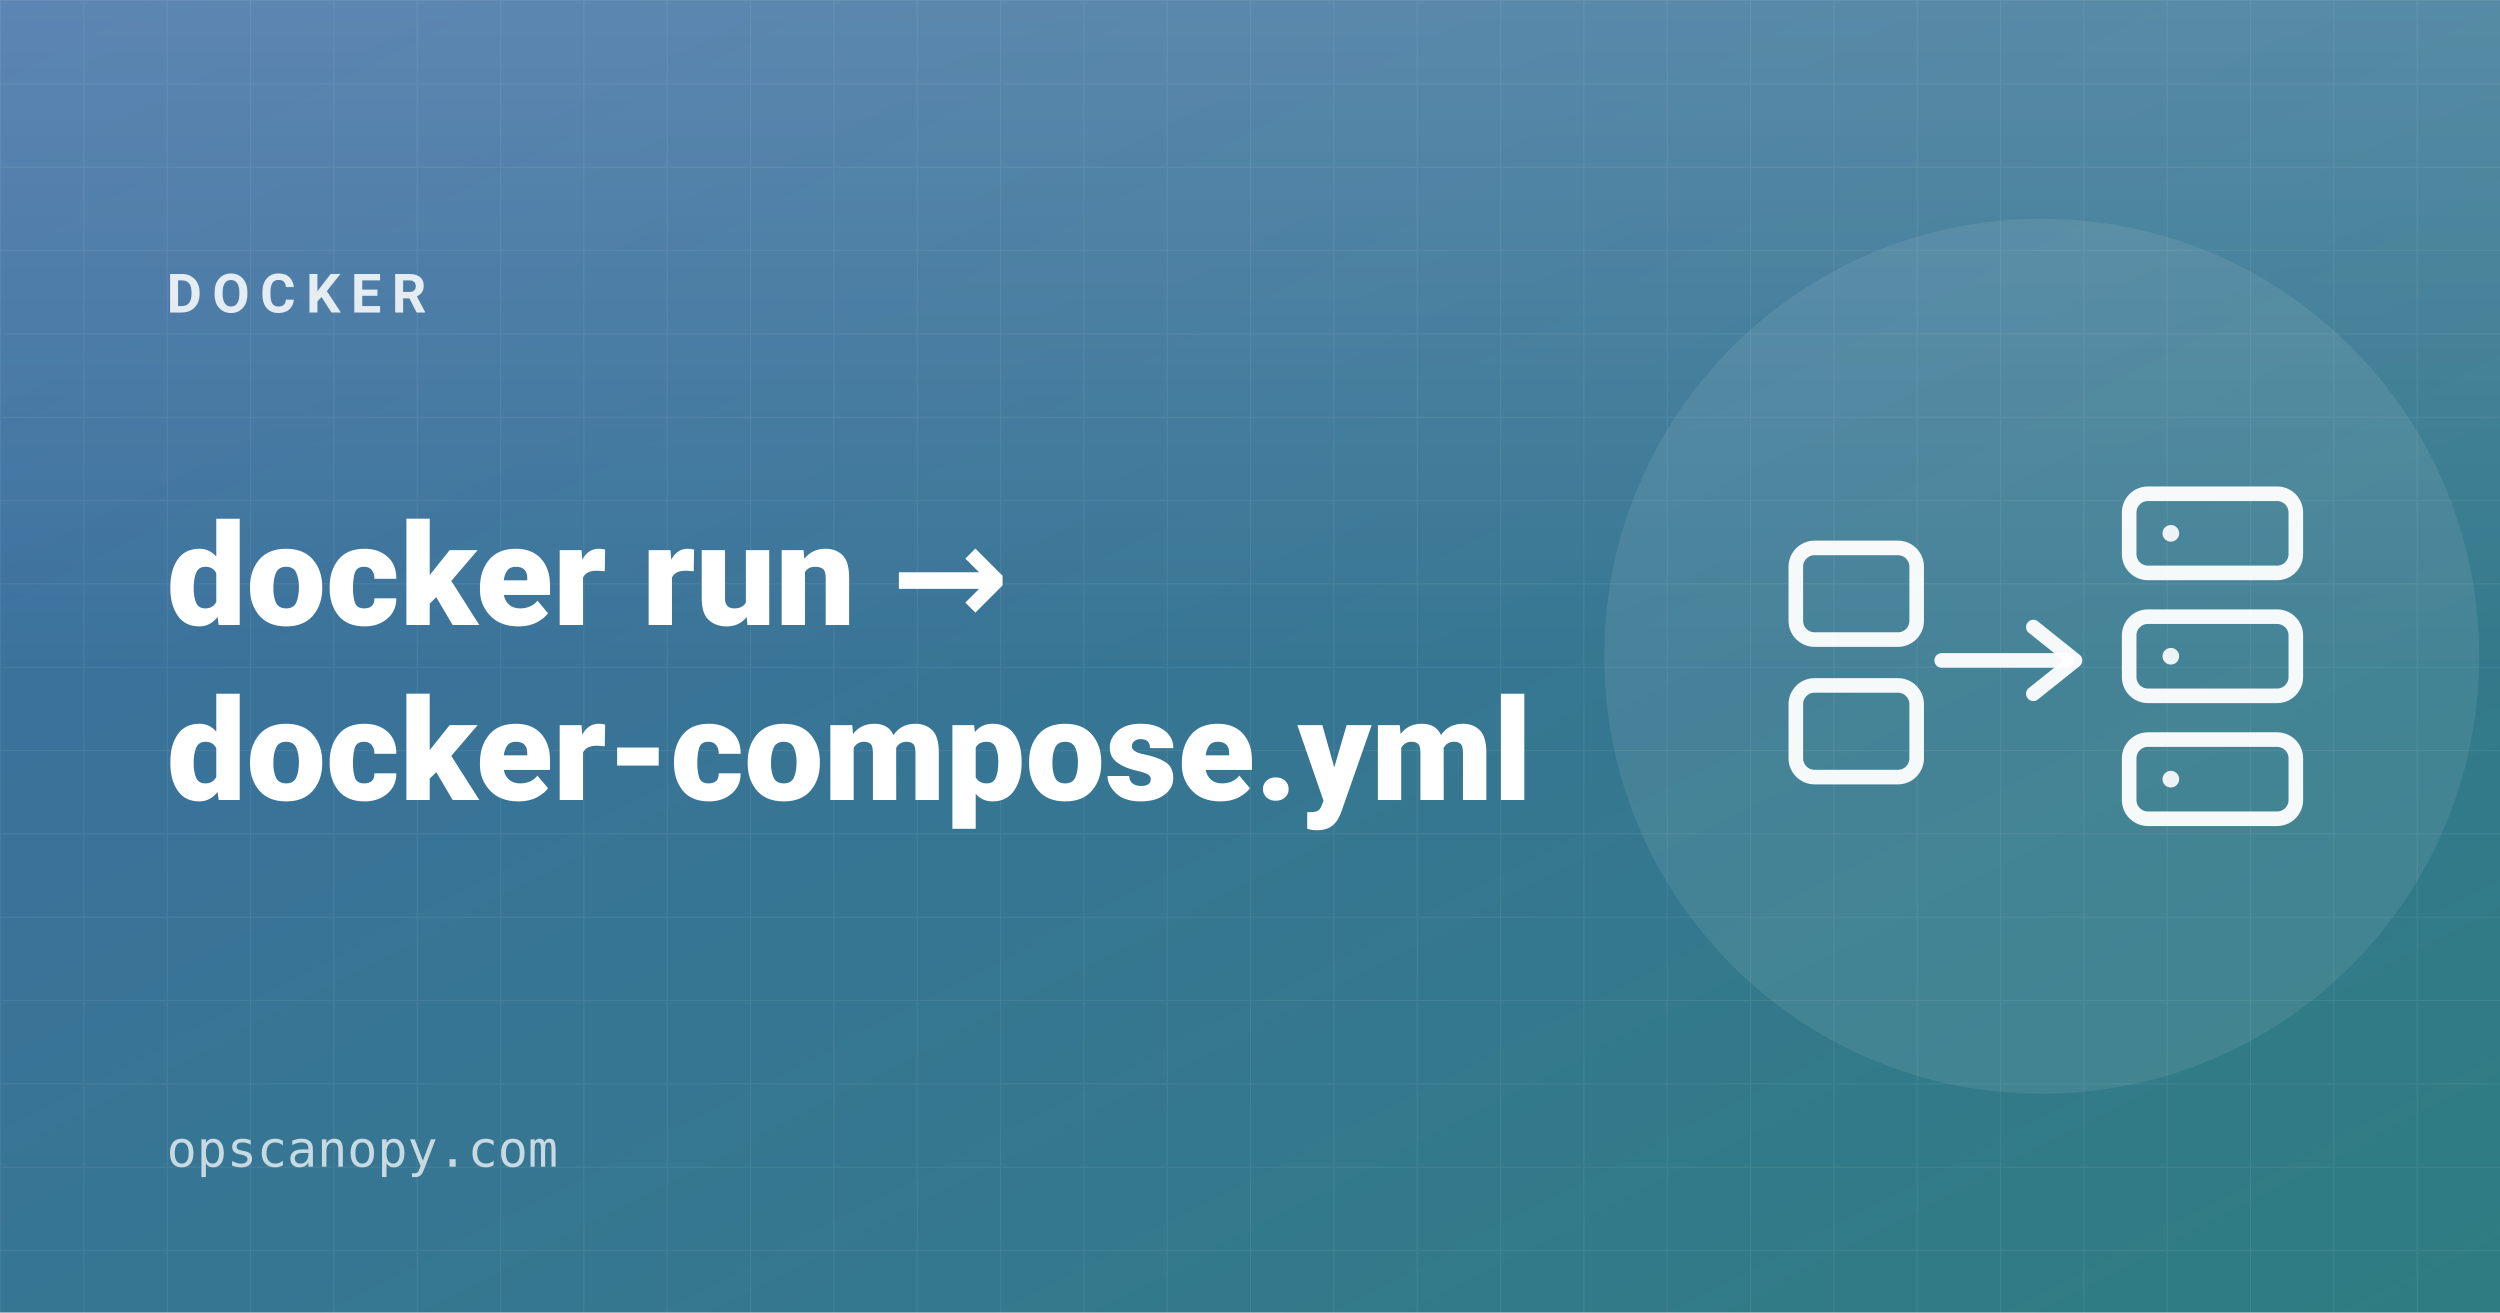
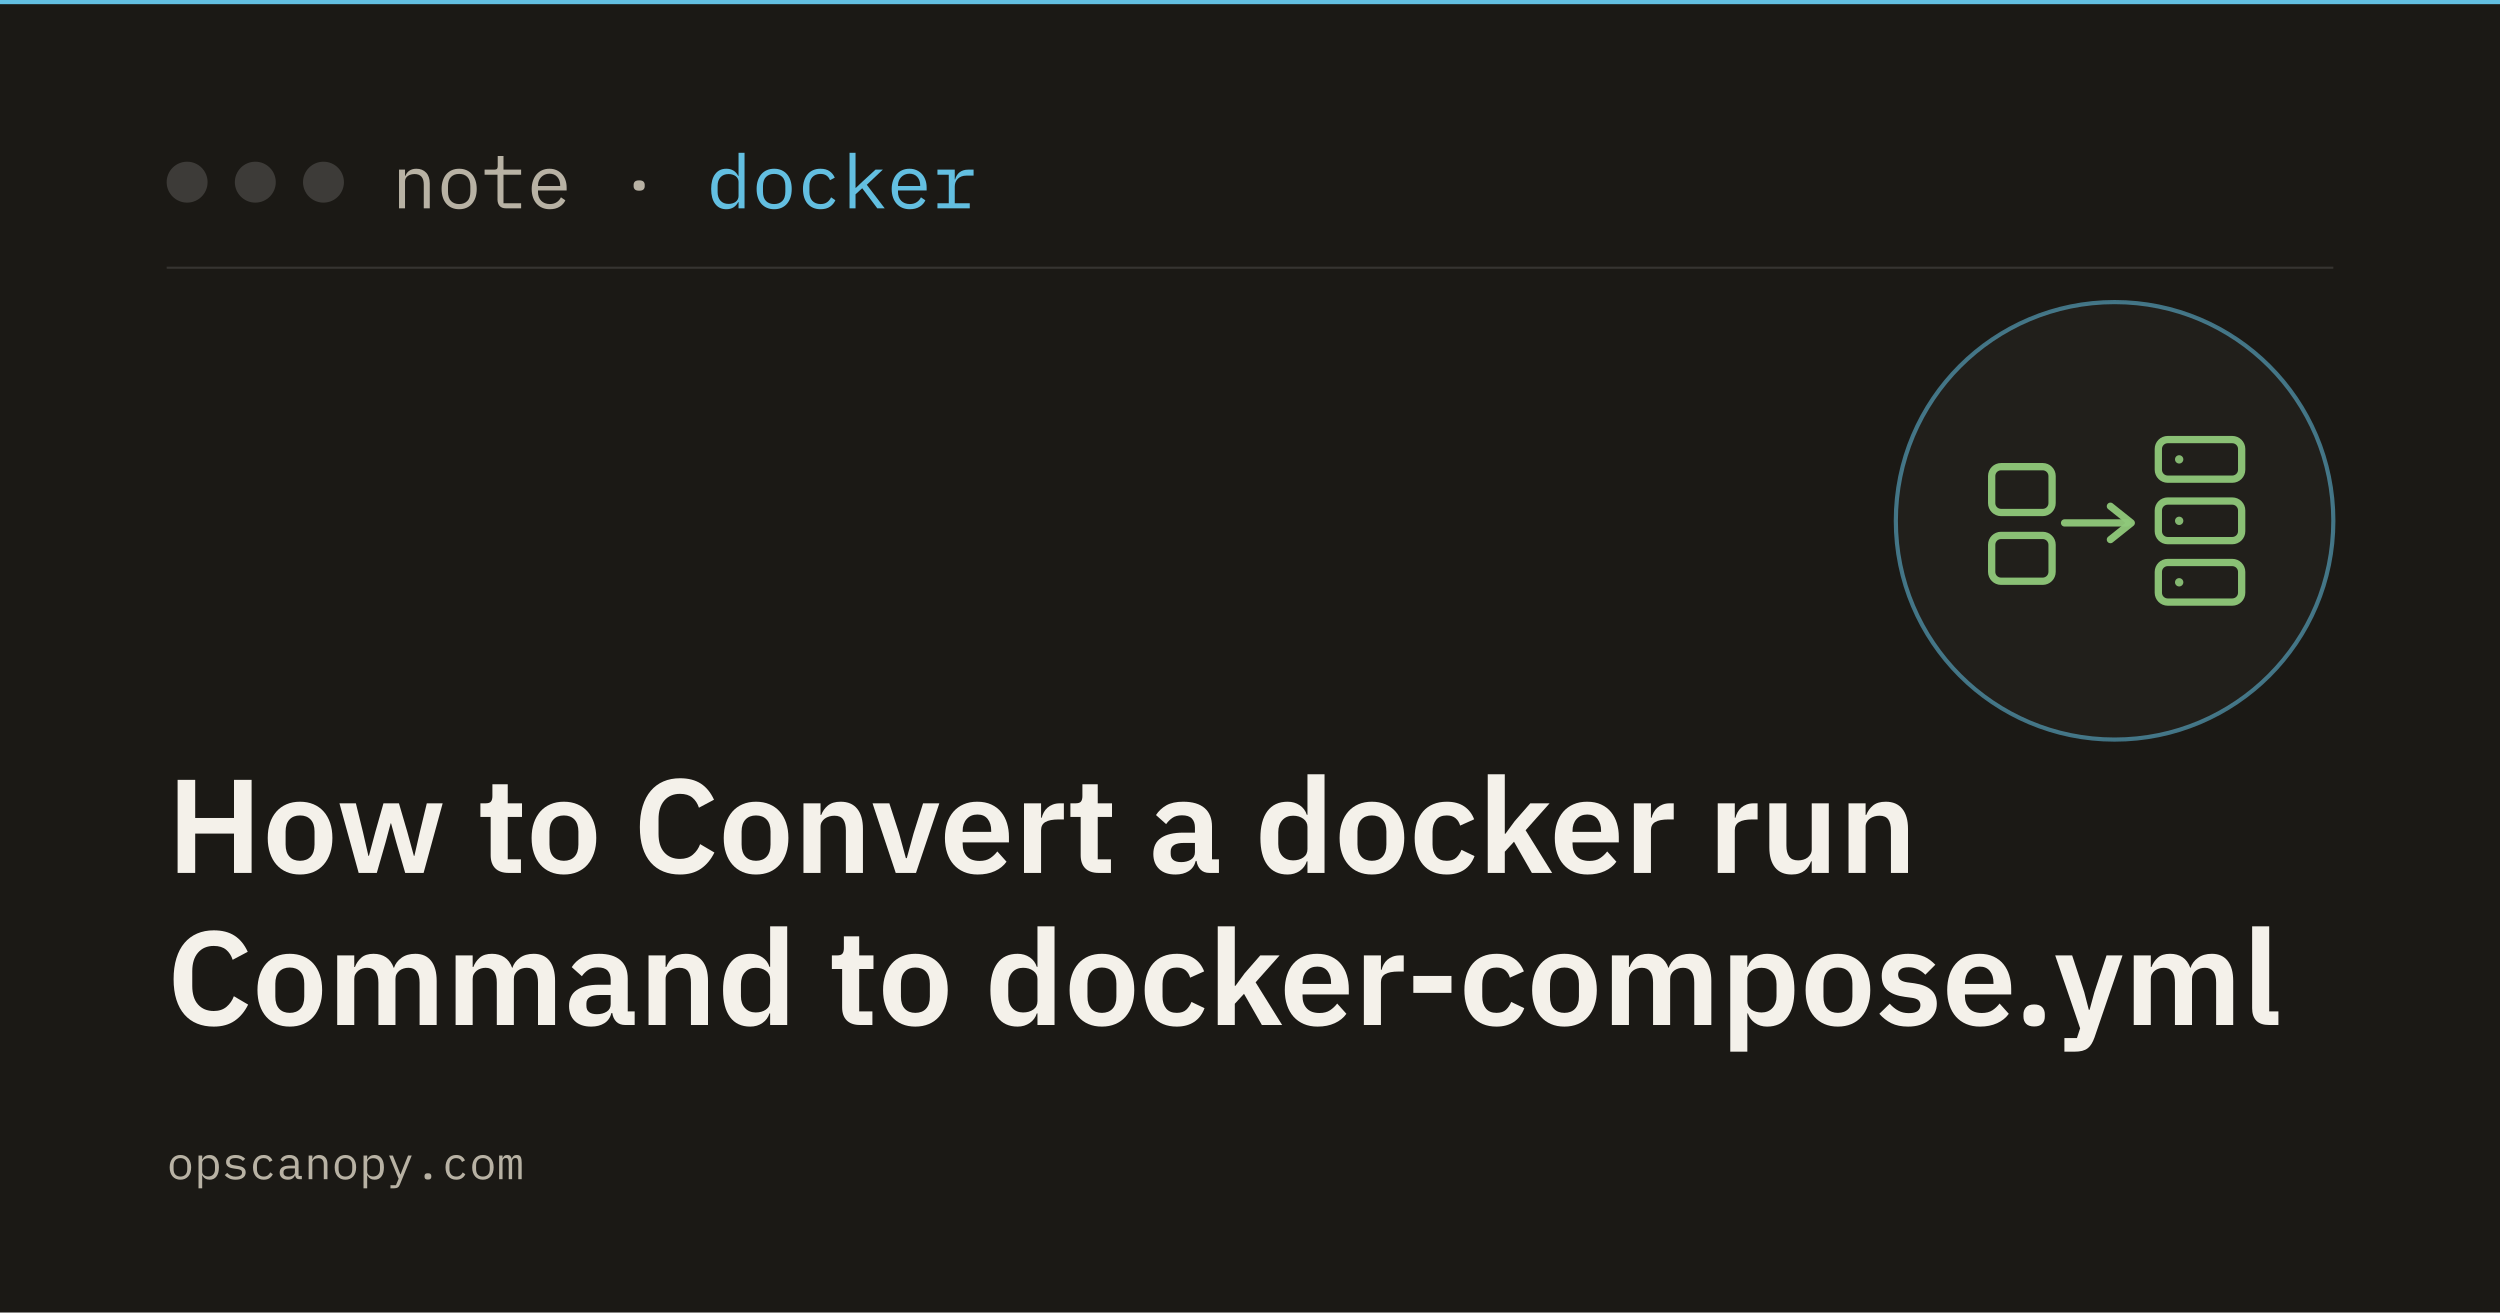
<svg xmlns="http://www.w3.org/2000/svg" viewBox="0 0 1200 630" role="img" aria-label="Docker run to Compose — OpsCanopy Docker guide">
  <defs>
-     <linearGradient id="bg" x1="0" y1="0" x2="1" y2="1">
-       <stop offset="0" stop-color="#3f6ea5" />
-       <stop offset="1" stop-color="#2f7d82" />
-     </linearGradient>
-     <linearGradient id="sheen" x1="0" y1="0" x2="0" y2="1">
-       <stop offset="0" stop-color="#ffffff" stop-opacity="0.16" />
-       <stop offset="1" stop-color="#ffffff" stop-opacity="0" />
-     </linearGradient>
-     <pattern id="grid" width="40" height="40" patternUnits="userSpaceOnUse">
-       <path d="M40 0 H0 V40" fill="none" stroke="#ffffff" stroke-opacity="0.07" stroke-width="1" />
-     </pattern>
+     <path id="g0" d="M178 0L98 0L98-516L178-516L178-432L182-432Q190-451 202-468.5Q214-486 231.5-499Q249-512 273-520Q297-528 329-528L329-528Q410-528 459-476.5Q508-425 508-331L508-331L508 0L428 0L428-317Q428-388 397-422.5Q366-457 306-457L306-457Q282-457 259-451Q236-445 218-433Q200-421 189-402Q178-383 178-358L178-358L178 0Z" />
+     <path id="g1" d="M300 12L300 12Q246 12 202.5-7Q159-26 128.5-61.5Q98-97 82-146.5Q66-196 66-258L66-258Q66-319 82-369Q98-419 128.5-454.5Q159-490 202.5-509Q246-528 300-528L300-528Q354-528 397.5-509Q441-490 471.5-454.5Q502-419 518-369Q534-319 534-258L534-258Q534-196 518-146.5Q502-97 471.5-61.5Q441-26 397.5-7Q354 12 300 12ZM300-57L300-57Q367-57 408-97Q449-137 449-221L449-221L449-295Q449-379 408-419Q367-459 300-459L300-459Q233-459 192-419Q151-379 151-295L151-295L151-221Q151-137 192-97Q233-57 300-57Z" />
+     <path id="g2" d="M526 0L325 0Q266 0 238.5-33Q211-66 211-118L211-118L211-448L39-448L39-516L167-516Q193-516 203.5-526.5Q214-537 214-563L214-563L214-698L291-698L291-516L526-516L526-448L291-448L291-68L526-68L526 0Z" />
+     <path id="g3" d="M309 12L309 12Q253 12 208.5-7Q164-26 132.5-61.5Q101-97 84-146.5Q67-196 67-257L67-257Q67-319 84.5-369Q102-419 133-454.5Q164-490 207.5-509Q251-528 304-528L304-528Q356-528 398.5-509Q441-490 471-456.5Q501-423 517-377Q533-331 533-276L533-276L533-238L151-238L151-214Q151-180 162-151Q173-122 193.5-101Q214-80 243.5-68.5Q273-57 309-57L309-57Q361-57 399-81Q437-105 457-147L457-147L516-107Q493-55 439.5-21.5Q386 12 309 12ZM304-462L304-462Q271-462 243-450Q215-438 194.5-417Q174-396 162.5-367.5Q151-339 151-305L151-305L151-298L447-298L447-309Q447-343 436.5-371Q426-399 407.5-419.5Q389-440 362.5-451Q336-462 304-462Z" />
+     <path id="g4" d="M300-235L300-235Q259-235 242.5-252Q226-269 226-295L226-295L226-313Q226-339 242.5-356Q259-373 300-373L300-373Q341-373 357.5-356Q374-339 374-313L374-313L374-295Q374-269 357.5-252Q341-235 300-235Z" />
+     <path id="g5" d="M425 0L425-84L421-84Q371 12 262 12L262 12Q167 12 113.5-59Q60-130 60-258L60-258Q60-386 113.5-457Q167-528 262-528L262-528Q371-528 421-432L421-432L425-432L425-740L505-740L505 0L425 0ZM293-59L293-59Q320-59 344-66Q368-73 386-86.5Q404-100 414.5-119.5Q425-139 425-165L425-165L425-351Q425-377 414.5-396.5Q404-416 386-429.5Q368-443 344-450Q320-457 293-457L293-457Q223-457 184.5-414.5Q146-372 146-302L146-302L146-214Q146-144 184.5-101.5Q223-59 293-59Z" />
+     <path id="g6" d="M318 12L318 12Q262 12 218.5-7.5Q175-27 145-62Q115-97 99.5-147Q84-197 84-258L84-258Q84-319 100-369Q116-419 146-454.5Q176-490 219-509Q262-528 317-528L317-528Q392-528 439-495Q486-462 508-409L508-409L444-375Q430-415 397.5-437Q365-459 317-459L317-459Q282-459 254.5-447.5Q227-436 208-415Q189-394 179.5-365Q170-336 170-302L170-302L170-214Q170-180 179.5-151Q189-122 208-101Q227-80 255-68.5Q283-57 319-57L319-57Q371-57 405-81Q439-105 459-147L459-147L516-108Q493-56 444.5-22Q396 12 318 12Z" />
+     <path id="g7" d="M105 0L105-740L185-740L185-273L189-273L279-358L451-516L549-516L335-314L574 0L475 0L274-268L185-187L185 0L105 0Z" />
+     <path id="g8" d="M77 0L77-68L228-68L228-448L77-448L77-516L308-516L308-386L313-386Q329-447 373.5-481.5Q418-516 487-516L487-516L559-516L559-436L462-436Q393-436 350.5-396Q308-356 308-291L308-291L308-68L508-68L508 0L77 0Z" />
+     <path id="g9" d="M505 0L505-295L214-295L214 0L82 0L82-698L214-698L214-412L505-412L505-698L637-698L637 0L505 0Z" />
+     <path id="g10" d="M281 12L281 12Q225 12 180.5-7Q136-26 104.5-62Q73-98 56-148.5Q39-199 39-262L39-262Q39-325 56-375Q73-425 104.5-460.5Q136-496 180.5-515Q225-534 281-534L281-534Q337-534 382-515Q427-496 458.5-460.5Q490-425 507-375Q524-325 524-262L524-262Q524-199 507-148.5Q490-98 458.5-62Q427-26 382-7Q337 12 281 12ZM281-91L281-91Q332-91 361-122Q390-153 390-213L390-213L390-310Q390-369 361-400Q332-431 281-431L281-431Q231-431 202-400Q173-369 173-310L173-310L173-213Q173-153 202-122Q231-91 281-91Z" />
+     <path id="g11" d="M167 0L23-522L146-522L199-307L240-128L244-128L292-307L353-522L469-522L532-307L581-128L585-128L626-307L678-522L797-522L654 0L516 0L449-230L410-372L407-372L369-230L303 0L167 0Z" />
+     <path id="g12" d="M329 0L237 0Q171 0 136.5-34.5Q102-69 102-133L102-133L102-420L25-420L25-522L65-522Q94-522 104.5-535.5Q115-549 115-576L115-576L115-665L230-665L230-522L337-522L337-420L230-420L230-102L329-102L329 0Z" />
+     <path id="g13" d="M353 12L353 12Q284 12 228.5-10.5Q173-33 133.5-78Q94-123 73-189.5Q52-256 52-344L52-344Q52-432 73-500.5Q94-569 133.5-615.5Q173-662 228.5-686Q284-710 353-710L353-710Q447-710 509-670Q571-630 608-549L608-549L495-489Q480-536 446-564.5Q412-593 353-593L353-593Q279-593 235.5-543Q192-493 192-403L192-403L192-293Q192-202 235.5-153.5Q279-105 353-105L353-105Q412-105 449.5-137Q487-169 504-216L504-216L611-153Q573-75 510-31.5Q447 12 353 12Z" />
+     <path id="g14" d="M202 0L74 0L74-522L202-522L202-435L207-435Q223-477 257.5-505.5Q292-534 353-534L353-534Q434-534 477-481Q520-428 520-330L520-330L520 0L392 0L392-317Q392-373 372-401Q352-429 306-429L306-429Q286-429 267.5-423.5Q249-418 234.5-407.5Q220-397 211-381.5Q202-366 202-345L202-345L202 0Z" />
+     <path id="g15" d="M338 0L186 0L12-522L138-522L211-297L262-111L269-111L320-297L391-522L513-522L338 0Z" />
+     <path id="g16" d="M285 12L285 12Q227 12 181.5-7.5Q136-27 104.5-62.5Q73-98 56-148.5Q39-199 39-262L39-262Q39-324 55.5-374Q72-424 103-459.5Q134-495 179-514.5Q224-534 281-534L281-534Q342-534 387-513Q432-492 461-456Q490-420 504.5-372.5Q519-325 519-271L519-271L519-229L172-229L172-216Q172-159 204-124.5Q236-90 299-90L299-90Q347-90 377.5-110Q408-130 432-161L432-161L501-84Q469-39 413.5-13.5Q358 12 285 12ZM283-438L283-438Q232-438 202-404Q172-370 172-316L172-316L172-308L386-308L386-317Q386-371 359.5-404.5Q333-438 283-438Z" />
+     <path id="g17" d="M202 0L74 0L74-522L202-522L202-414L207-414Q212-435 222.5-454.5Q233-474 250-489Q267-504 290.5-513Q314-522 345-522L345-522L373-522L373-401L333-401Q268-401 235-382Q202-363 202-320L202-320L202 0Z" />
+     <path id="g18" d="M529 0L458 0Q416 0 391.5-24.5Q367-49 361-90L361-90L355-90Q342-39 302-13.5Q262 12 203 12L203 12Q123 12 80-30Q37-72 37-142L37-142Q37-223 95-262.5Q153-302 260-302L260-302L349-302L349-340Q349-384 326-408Q303-432 252-432L252-432Q207-432 179.5-412.5Q152-393 133-366L133-366L57-434Q86-479 134-506.5Q182-534 261-534L261-534Q367-534 422-486Q477-438 477-348L477-348L477-102L529-102L529 0ZM246-81L246-81Q289-81 319-100Q349-119 349-156L349-156L349-225L267-225Q167-225 167-161L167-161L167-144Q167-112 187.5-96.5Q208-81 246-81Z" />
+     <path id="g19" d="M398 0L398-87L393-87Q379-42 340-15Q301 12 249 12L249 12Q150 12 97.5-59Q45-130 45-262L45-262Q45-393 97.5-463.5Q150-534 249-534L249-534Q301-534 340-507.5Q379-481 393-436L393-436L398-436L398-740L526-740L526 0L398 0ZM290-94L290-94Q336-94 367-116Q398-138 398-179L398-179L398-345Q398-383 367-406Q336-429 290-429L290-429Q240-429 209.5-395.5Q179-362 179-306L179-306L179-216Q179-160 209.5-127Q240-94 290-94Z" />
+     <path id="g20" d="M280 12L280 12Q222 12 177-7Q132-26 101.5-62Q71-98 55-148.5Q39-199 39-262L39-262Q39-325 55-375Q71-425 101.5-460.5Q132-496 177-515Q222-534 280-534L280-534Q359-534 410.5-499Q462-464 485-402L485-402L380-355Q371-388 346.5-409.5Q322-431 280-431L280-431Q226-431 199.5-397Q173-363 173-308L173-308L173-213Q173-158 199.5-124.5Q226-91 280-91L280-91Q326-91 351-114.5Q376-138 390-173L390-173L488-126Q462-57 409-22.5Q356 12 280 12Z" />
+     <path id="g21" d="M74 0L74-740L202-740L202-294L207-294L276-388L393-522L538-522L358-320L557 0L405 0L271-234L202-159L202 0L74 0Z" />
+     <path id="g22" d="M386 0L386-87L381-87Q374-67 362.5-49.5Q351-32 333.5-18Q316-4 291.5 4Q267 12 235 12L235 12Q154 12 111-41Q68-94 68-192L68-192L68-522L196-522L196-205Q196-151 217-122.5Q238-94 284-94L284-94Q303-94 321.5-99Q340-104 354-114.5Q368-125 377-140.5Q386-156 386-177L386-177L386-522L514-522L514 0L386 0Z" />
+     <path id="g23" d="M202 0L74 0L74-522L202-522L202-435L207-435Q222-476 255-505Q288-534 347-534L347-534Q401-534 440-508Q479-482 498-429L498-429L500-429Q514-473 555.5-503.5Q597-534 660-534L660-534Q737-534 778.5-481Q820-428 820-330L820-330L820 0L692 0L692-317Q692-429 608-429L608-429Q589-429 571.5-423.5Q554-418 540.5-407.5Q527-397 519-381.5Q511-366 511-345L511-345L511 0L383 0L383-317Q383-429 299-429L299-429Q281-429 263.5-423.5Q246-418 232.5-407.5Q219-397 210.5-381.5Q202-366 202-345L202-345L202 0Z" />
+     <path id="g24" d="M344-241L58-241L58-368L344-368L344-241Z" />
+     <path id="g25" d="M74 200L74-522L202-522L202-436L206-436Q220-481 259-507.5Q298-534 350-534L350-534Q450-534 502.5-463.5Q555-393 555-262L555-262Q555-130 502.5-59Q450 12 350 12L350 12Q298 12 259.5-15Q221-42 206-87L206-87L202-87L202 200L74 200ZM309-94L309-94Q359-94 390-127Q421-160 421-216L421-216L421-306Q421-362 390-395.5Q359-429 309-429L309-429Q263-429 232.5-406Q202-383 202-345L202-345L202-179Q202-138 232.5-116Q263-94 309-94Z" />
+     <path id="g26" d="M245 12L245 12Q170 12 119-13.5Q68-39 29-84L29-84L107-160Q136-127 170.5-108Q205-89 250-89L250-89Q296-89 316.5-105Q337-121 337-149L337-149Q337-172 322.5-185.5Q308-199 273-204L273-204L221-211Q136-222 91.5-259.5Q47-297 47-369L47-369Q47-407 61-437.5Q75-468 101-489.5Q127-511 163.5-522.5Q200-534 245-534L245-534Q283-534 312.5-528.5Q342-523 366-512.5Q390-502 410-486.5Q430-471 449-452L449-452L374-377Q351-401 319-417Q287-433 249-433L249-433Q207-433 188.5-418Q170-403 170-379L170-379Q170-353 185.5-339.5Q201-326 238-320L238-320L291-313Q460-289 460-159L460-159Q460-121 444.5-89.5Q429-58 401-35.5Q373-13 333.5-0.5Q294 12 245 12Z" />
+     <path id="g27" d="M149 11L149 11Q108 11 88.5-9.5Q69-30 69-62L69-62L69-80Q69-112 88.5-133Q108-154 149-154L149-154Q191-154 210-133Q229-112 229-80L229-80L229-62Q229-30 210-9.5Q191 11 149 11Z" />
+     <path id="g28" d="M303-246L394-522L514-522L304 93Q294 121 281.5 141.5Q269 162 252 175Q235 188 211 194Q187 200 155 200L155 200L78 200L78 98L172 98L196 25L9-522L136-522L227-246L261-114L267-114L303-246Z" />
+     <path id="g29" d="M271 0L202 0Q136 0 105-33Q74-66 74-126L74-126L74-740L202-740L202-102L271-102L271 0Z" />
+     <path id="g30" d="M95 200L95-516L175-516L175-432L179-432Q229-528 338-528L338-528Q433-528 486.5-457Q540-386 540-258L540-258Q540-130 486.5-59Q433 12 338 12L338 12Q229 12 179-84L179-84L175-84L175 200L95 200ZM307-59L307-59Q377-59 415.5-101.5Q454-144 454-214L454-214L454-302Q454-372 415.5-414.5Q377-457 307-457L307-457Q280-457 256-450Q232-443 214-429.5Q196-416 185.5-396.5Q175-377 175-351L175-351L175-165Q175-139 185.5-119.5Q196-100 214-86.5Q232-73 256-66Q280-59 307-59Z" />
+     <path id="g31" d="M306 12L306 12Q225 12 166.5-15.5Q108-43 67-89L67-89L121-136Q158-97 202-76Q246-55 308-55L308-55Q368-55 406.5-76.5Q445-98 445-144L445-144Q445-164 437.5-177.5Q430-191 417-199Q404-207 388-211.5Q372-216 354-219L354-219L273-231Q246-235 214.5-242Q183-249 157-264.5Q131-280 113.5-306Q96-332 96-374L96-374Q96-413 111.5-441.5Q127-470 155-489.5Q183-509 221-518.5Q259-528 304-528L304-528Q374-528 425.5-506Q477-484 514-445L514-445L462-396Q453-407 439.5-418.5Q426-430 406.5-439.5Q387-449 361-455Q335-461 301-461L301-461Q240-461 207.5-440Q175-419 175-379L175-379Q175-359 182.5-345.5Q190-332 203-324Q216-316 232.5-311.5Q249-307 266-304L266-304L347-292Q375-288 406-281Q437-274 463-258.5Q489-243 506.5-217Q524-191 524-149L524-149Q524-72 464.5-30Q405 12 306 12Z" />
+     <path id="g32" d="M550 0L495 0Q448 0 428-24Q408-48 403-84L403-84L398-84Q381-39 343.5-13.5Q306 12 243 12L243 12Q162 12 114-30Q66-72 66-145L66-145Q66-217 118.5-256Q171-295 288-295L288-295L398-295L398-346Q398-403 366-431.5Q334-460 275-460L275-460Q223-460 190-439.5Q157-419 137-384L137-384L83-424Q93-444 110-463Q127-482 152-496.5Q177-511 209-519.5Q241-528 280-528L280-528Q371-528 424.5-482Q478-436 478-354L478-354L478-70L550-70L550 0ZM257-55L257-55Q288-55 313.5-62.5Q339-70 358-82.5Q377-95 387.5-112.5Q398-130 398-150L398-150L398-235L288-235Q216-235 183-215Q150-195 150-157L150-157L150-136Q150-96 178.5-75.5Q207-55 257-55Z" />
+     <path id="g33" d="M380-300L467-516L547-516L291 113Q282 135 271 151.5Q260 168 245 178.5Q230 189 209 194.5Q188 200 159 200L159 200L83 200L83 132L203 132L261-10L53-516L135-516L222-300L299-104L303-104L380-300Z" />
+     <path id="g34" d="M300 9L300 9Q259 9 242.5-8Q226-25 226-51L226-51L226-69Q226-95 242.5-112Q259-129 300-129L300-129Q341-129 357.5-112Q374-95 374-69L374-69L374-51Q374-25 357.5-8Q341 9 300 9Z" />
+     <path id="g35" d="M128 0L54 0L54-516L128-516L128-456L132-456Q144-486 166-507Q188-528 231-528L231-528Q276-528 298-505.5Q320-483 325-447L325-447L328-447Q342-482 368-505Q394-528 440-528L440-528Q503-528 524.5-484Q546-440 546-358L546-358L546 0L472 0L472-345Q472-411 458.5-436.5Q445-462 409-462L409-462Q377-462 357-441.5Q337-421 337-379L337-379L337 0L263 0L263-345Q263-411 249.5-436.5Q236-462 201-462L201-462Q169-462 148.5-441.5Q128-421 128-379L128-379L128 0Z" />
  </defs>
-   <rect width="1200" height="630" fill="url(#bg)" />
-   <rect width="1200" height="630" fill="url(#grid)" />
-   <rect width="1200" height="320" fill="url(#sheen)" />
-   <circle cx="980" cy="315" r="210" fill="#ffffff" fill-opacity="0.08" />
-   <text x="80" y="150" font-family="ui-sans-serif, system-ui, Segoe UI, Roboto, sans-serif" font-size="26" font-weight="700" letter-spacing="5" fill="#ffffff" fill-opacity="0.85">DOCKER</text>
-   <text font-family="ui-sans-serif, system-ui, Segoe UI, Roboto, sans-serif" font-size="68" font-weight="800" fill="#ffffff">
-     <tspan x="80" y="300">docker run →</tspan>
-     <tspan x="80" y="384">docker-compose.yml</tspan>
-   </text>
-   <text x="80" y="560" font-family="ui-monospace, SFMono-Regular, Menlo, Consolas, monospace" font-size="24" fill="#ffffff" fill-opacity="0.72">opscanopy.com</text>
-   <g transform="translate(980,315)" stroke="#ffffff" stroke-opacity="0.95" stroke-width="7" fill="none" stroke-linecap="round" stroke-linejoin="round">
+   <rect width="1200" height="630" fill="#1b1915" />
+   <rect width="1200" height="2" fill="#63bfe1" />
+   <g data-role="caption">
+     <circle cx="89.82" cy="87.44" r="9.82" fill="#ffffff" fill-opacity="0.15" />
+     <circle cx="122.55" cy="87.44" r="9.82" fill="#ffffff" fill-opacity="0.15" />
+     <circle cx="155.27" cy="87.44" r="9.82" fill="#ffffff" fill-opacity="0.15" />
+     <g transform="translate(188 100) scale(0.036)" fill="#b8b2a4">
+       <use href="#g0" />
+       <use href="#g1" x="600" />
+       <use href="#g2" x="1200" />
+       <use href="#g3" x="1800" />
+     </g>
+     <g transform="translate(274.4 100) scale(0.036)" fill="#b8b2a4">
+       <use href="#g4" x="600" />
+     </g>
+     <g transform="translate(339.2 100) scale(0.036)" fill="#63bfe1">
+       <use href="#g5" />
+       <use href="#g1" x="600" />
+       <use href="#g6" x="1200" />
+       <use href="#g7" x="1800" />
+       <use href="#g3" x="2400" />
+       <use href="#g8" x="3000" />
+     </g>
+     <rect x="80" y="128" width="1040" height="1" fill="#ffffff" fill-opacity="0.12" />
+   </g>
+   <circle cx="1015" cy="250" r="105" fill="#ffffff" fill-opacity="0.03" stroke="#63bfe1" stroke-opacity="0.55" stroke-width="2" />
+   <g transform="translate(1015,250) scale(0.5)" stroke="#8fc97a" stroke-opacity="0.95" stroke-width="7" fill="none" stroke-linecap="round" stroke-linejoin="round">
    <rect x="-118" y="-52" width="58" height="44" rx="9" />
    <rect x="-118" y="14" width="58" height="44" rx="9" />
    <line x1="-48" y1="2" x2="12" y2="2" />
    <polyline points="-4,-14 16,2 -4,18" />
    <rect x="42" y="-78" width="80" height="38" rx="9" />
    <rect x="42" y="-19" width="80" height="38" rx="9" />
    <rect x="42" y="40" width="80" height="38" rx="9" />
-     <circle cx="62" cy="-59" r="4" fill="#ffffff" fill-opacity="0.9" stroke="none" />
-     <circle cx="62" cy="0" r="4" fill="#ffffff" fill-opacity="0.9" stroke="none" />
-     <circle cx="62" cy="59" r="4" fill="#ffffff" fill-opacity="0.9" stroke="none" />
+     <circle cx="62" cy="-59" r="4" fill="#8fc97a" fill-opacity="0.9" stroke="none" />
+     <circle cx="62" cy="0" r="4" fill="#8fc97a" fill-opacity="0.9" stroke="none" />
+     <circle cx="62" cy="59" r="4" fill="#8fc97a" fill-opacity="0.9" stroke="none" />
+   </g>
+   <g data-role="title">
+     <g transform="translate(80 419) scale(0.064)" fill="#f4f1ea">
+       <use href="#g9" />
+       <use href="#g10" x="719" />
+       <use href="#g11" x="1273" />
+       <use href="#g12" x="2328" />
+       <use href="#g10" x="2698" />
+       <use href="#g13" x="3497" />
+       <use href="#g10" x="4139" />
+       <use href="#g14" x="4702" />
+       <use href="#g15" x="5282" />
+       <use href="#g16" x="5798" />
+       <use href="#g17" x="6356" />
+       <use href="#g12" x="6753" />
+       <use href="#g18" x="7363" />
+       <use href="#g19" x="8158" />
+       <use href="#g10" x="8758" />
+       <use href="#g20" x="9321" />
+       <use href="#g21" x="9834" />
+       <use href="#g16" x="10372" />
+       <use href="#g17" x="10930" />
+       <use href="#g17" x="11559" />
+       <use href="#g22" x="11952" />
+       <use href="#g14" x="12540" />
+     </g>
+     <g transform="translate(80 492) scale(0.064)" fill="#f4f1ea">
+       <use href="#g13" />
+       <use href="#g10" x="642" />
+       <use href="#g23" x="1205" />
+       <use href="#g23" x="2093" />
+       <use href="#g18" x="2981" />
+       <use href="#g14" x="3540" />
+       <use href="#g19" x="4128" />
+       <use href="#g12" x="4964" />
+       <use href="#g10" x="5334" />
+       <use href="#g19" x="6133" />
+       <use href="#g10" x="6733" />
+       <use href="#g20" x="7296" />
+       <use href="#g21" x="7809" />
+       <use href="#g16" x="8347" />
+       <use href="#g17" x="8905" />
+       <use href="#g24" x="9292" />
+       <use href="#g20" x="9694" />
+       <use href="#g10" x="10202" />
+       <use href="#g23" x="10765" />
+       <use href="#g25" x="11653" />
+       <use href="#g10" x="12253" />
+       <use href="#g26" x="12816" />
+       <use href="#g16" x="13315" />
+       <use href="#g27" x="13857" />
+       <use href="#g28" x="14155" />
+       <use href="#g23" x="14679" />
+       <use href="#g29" x="15567" />
+     </g>
+   </g>
+   <g transform="translate(80 566) scale(0.022)" fill="#b8b2a4">
+     <use href="#g1" />
+     <use href="#g30" x="600" />
+     <use href="#g31" x="1200" />
+     <use href="#g6" x="1800" />
+     <use href="#g32" x="2400" />
+     <use href="#g0" x="3000" />
+     <use href="#g1" x="3600" />
+     <use href="#g30" x="4200" />
+     <use href="#g33" x="4800" />
+     <use href="#g34" x="5400" />
+     <use href="#g6" x="6000" />
+     <use href="#g1" x="6600" />
+     <use href="#g35" x="7200" />
  </g>
</svg>
